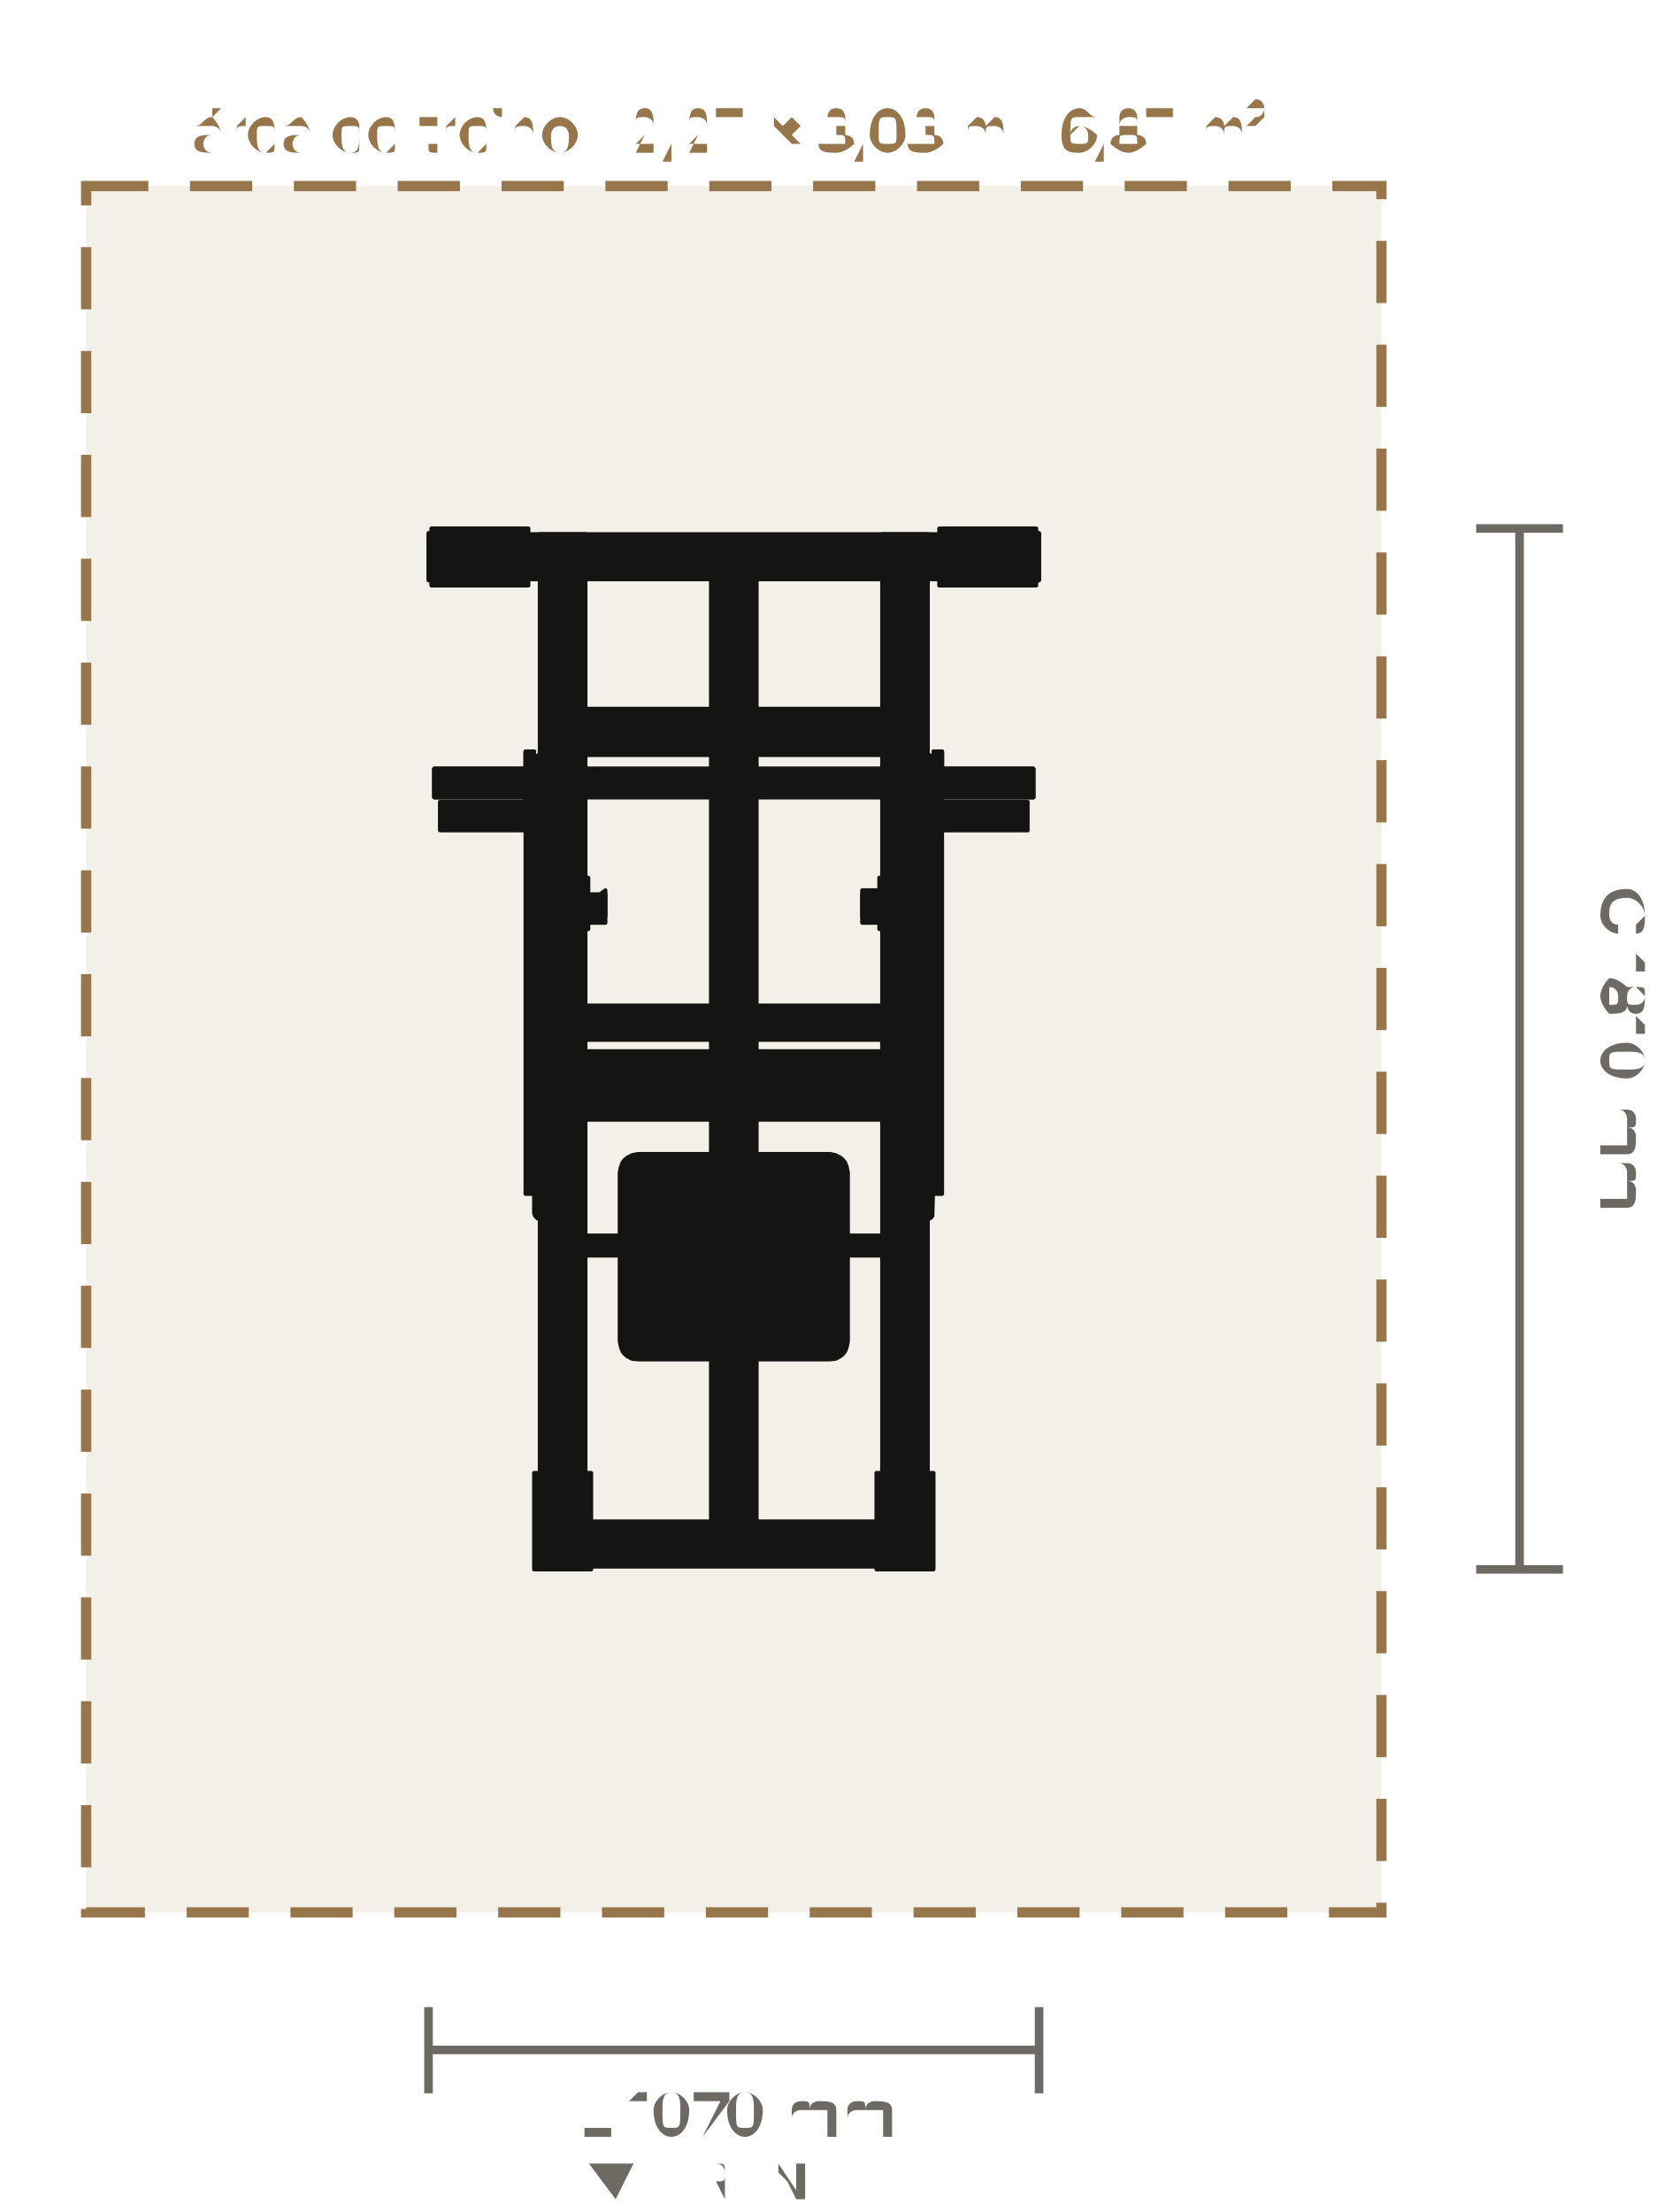
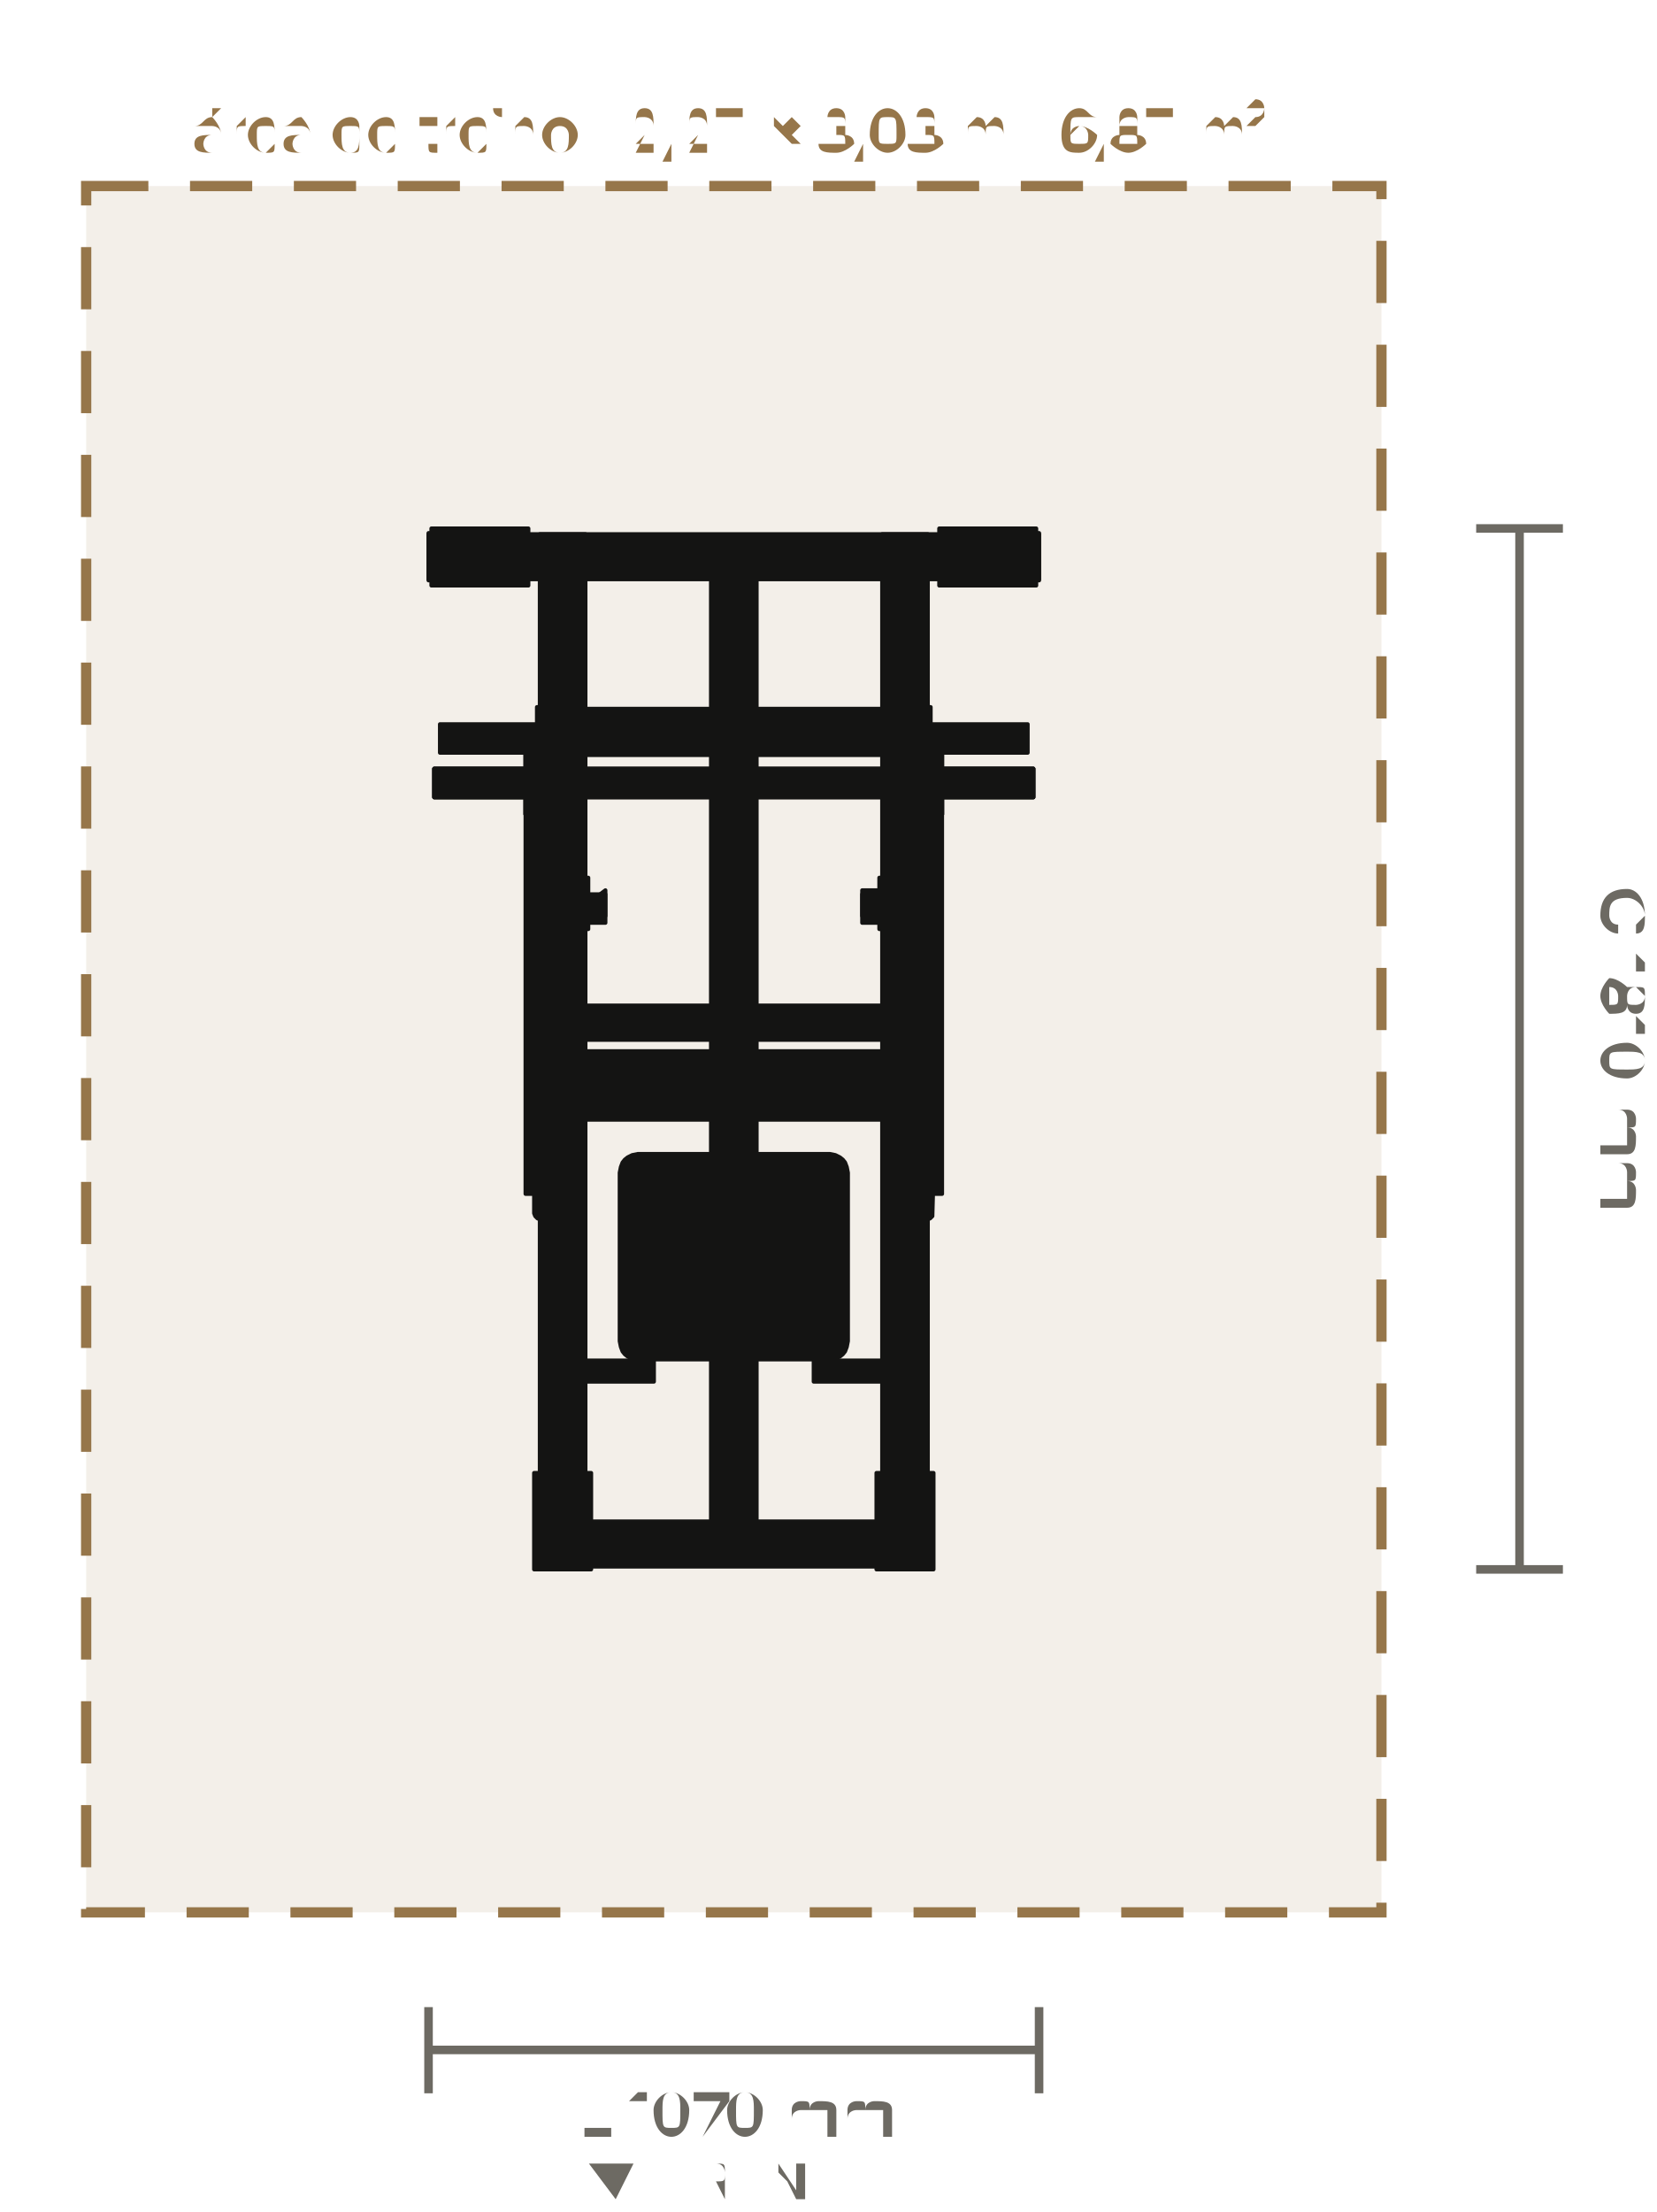
<svg xmlns="http://www.w3.org/2000/svg" viewBox="-1.286 -1.838 2.903 3.876" role="img" aria-label="Planta do Puxada Alta (LD-A015): 1070 × 1825 mm, com 60 cm de área de treino em volta" data-equipment="LD-A015" data-unit="m">
  <rect class="eq-zone" x="-1.135" y="-1.512" width="2.27" height="3.025" style="fill:#96764a;fill-opacity:.12;stroke:#96764a;stroke-width:0.018;stroke-dasharray:0.109 0.073" />
  <text class="eq-zone-label" x="0" y="-1.567" style="font-family:Barlow,Inter,Arial,sans-serif;font-size:0.103px;fill:#96764a;text-anchor:middle">área de treino · 2,27 × 3,03 m · 6,87 m²</text>
  <g class="eq-parts">
    <polygon class="eq-part" points="-0.34,-0.902 -0.26,-0.902 -0.26,0.907 -0.34,0.907" style="fill:#141413;stroke:#141413;stroke-width:0.007;stroke-linejoin:round" />
    <polygon class="eq-part" points="-0.53,-0.912 -0.36,-0.912 -0.36,-0.812 -0.53,-0.812" style="fill:#141413;stroke:#141413;stroke-width:0.007;stroke-linejoin:round" />
    <polygon class="eq-part" points="-0.511,-0.863 -0.511,-0.865 -0.509,-0.868 -0.508,-0.87 -0.505,-0.872 -0.503,-0.873 -0.5,-0.874 -0.497,-0.873 -0.494,-0.872 -0.492,-0.87 -0.49,-0.868 -0.489,-0.865 -0.489,-0.863 -0.489,-0.86 -0.49,-0.857 -0.492,-0.855 -0.494,-0.853 -0.497,-0.852 -0.5,-0.852 -0.503,-0.852 -0.505,-0.853 -0.508,-0.855 -0.509,-0.857 -0.511,-0.86" style="fill:#141413;stroke:#141413;stroke-width:0.007;stroke-linejoin:round" />
    <polygon class="eq-part" points="-0.401,-0.863 -0.401,-0.865 -0.4,-0.868 -0.398,-0.87 -0.396,-0.872 -0.393,-0.873 -0.39,-0.874 -0.387,-0.873 -0.385,-0.872 -0.382,-0.87 -0.381,-0.868 -0.379,-0.865 -0.379,-0.863 -0.379,-0.86 -0.381,-0.857 -0.382,-0.855 -0.385,-0.853 -0.387,-0.852 -0.39,-0.852 -0.393,-0.852 -0.396,-0.853 -0.398,-0.855 -0.4,-0.857 -0.401,-0.86" style="fill:#141413;stroke:#141413;stroke-width:0.007;stroke-linejoin:round" />
    <polygon class="eq-part" points="-0.35,0.743 -0.25,0.743 -0.25,0.912 -0.35,0.912" style="fill:#141413;stroke:#141413;stroke-width:0.007;stroke-linejoin:round" />
    <polygon class="eq-part" points="-0.311,0.772 -0.311,0.77 -0.309,0.767 -0.308,0.765 -0.305,0.763 -0.303,0.762 -0.3,0.761 -0.297,0.762 -0.294,0.763 -0.292,0.765 -0.29,0.767 -0.289,0.77 -0.289,0.772 -0.289,0.775 -0.29,0.778 -0.292,0.78 -0.294,0.782 -0.297,0.783 -0.3,0.783 -0.303,0.783 -0.305,0.782 -0.308,0.78 -0.309,0.778 -0.311,0.775" style="fill:#141413;stroke:#141413;stroke-width:0.007;stroke-linejoin:round" />
    <polygon class="eq-part" points="-0.311,0.882 -0.311,0.88 -0.309,0.877 -0.308,0.875 -0.305,0.873 -0.303,0.872 -0.3,0.872 -0.297,0.872 -0.294,0.873 -0.292,0.875 -0.29,0.877 -0.289,0.88 -0.289,0.882 -0.289,0.885 -0.29,0.888 -0.292,0.89 -0.294,0.892 -0.297,0.893 -0.3,0.893 -0.303,0.893 -0.305,0.892 -0.308,0.89 -0.309,0.888 -0.311,0.885" style="fill:#141413;stroke:#141413;stroke-width:0.007;stroke-linejoin:round" />
    <polygon class="eq-part" points="-0.535,-0.904 -0.523,-0.904 -0.523,-0.821 -0.535,-0.821" style="fill:#141413;stroke:#141413;stroke-width:0.007;stroke-linejoin:round" />
    <polygon class="eq-part" points="-0.342,0.895 -0.258,0.895 -0.258,0.907 -0.342,0.907" style="fill:#141413;stroke:#141413;stroke-width:0.007;stroke-linejoin:round" />
    <polygon class="eq-part" points="0.26,-0.902 0.34,-0.902 0.34,0.907 0.26,0.907" style="fill:#141413;stroke:#141413;stroke-width:0.007;stroke-linejoin:round" />
    <polygon class="eq-part" points="0.36,-0.912 0.53,-0.912 0.53,-0.812 0.36,-0.812" style="fill:#141413;stroke:#141413;stroke-width:0.007;stroke-linejoin:round" />
    <polygon class="eq-part" points="0.379,-0.863 0.379,-0.865 0.381,-0.868 0.382,-0.87 0.385,-0.872 0.387,-0.873 0.39,-0.874 0.393,-0.873 0.396,-0.872 0.398,-0.87 0.4,-0.868 0.401,-0.865 0.401,-0.863 0.401,-0.86 0.4,-0.857 0.398,-0.855 0.396,-0.853 0.393,-0.852 0.39,-0.852 0.387,-0.852 0.385,-0.853 0.382,-0.855 0.381,-0.857 0.379,-0.86" style="fill:#141413;stroke:#141413;stroke-width:0.007;stroke-linejoin:round" />
    <polygon class="eq-part" points="0.489,-0.863 0.489,-0.865 0.49,-0.868 0.492,-0.87 0.494,-0.872 0.497,-0.873 0.5,-0.874 0.503,-0.873 0.505,-0.872 0.508,-0.87 0.509,-0.868 0.511,-0.865 0.511,-0.863 0.511,-0.86 0.509,-0.857 0.508,-0.855 0.505,-0.853 0.503,-0.852 0.5,-0.852 0.497,-0.852 0.494,-0.853 0.492,-0.855 0.49,-0.857 0.489,-0.86" style="fill:#141413;stroke:#141413;stroke-width:0.007;stroke-linejoin:round" />
    <polygon class="eq-part" points="0.25,0.743 0.35,0.743 0.35,0.912 0.25,0.912" style="fill:#141413;stroke:#141413;stroke-width:0.007;stroke-linejoin:round" />
    <polygon class="eq-part" points="0.289,0.772 0.289,0.77 0.29,0.767 0.292,0.765 0.294,0.763 0.297,0.762 0.3,0.761 0.303,0.762 0.305,0.763 0.308,0.765 0.309,0.767 0.311,0.77 0.311,0.772 0.311,0.775 0.309,0.778 0.308,0.78 0.305,0.782 0.303,0.783 0.3,0.783 0.297,0.783 0.294,0.782 0.292,0.78 0.29,0.778 0.289,0.775" style="fill:#141413;stroke:#141413;stroke-width:0.007;stroke-linejoin:round" />
    <polygon class="eq-part" points="0.289,0.882 0.289,0.88 0.29,0.877 0.292,0.875 0.294,0.873 0.297,0.872 0.3,0.872 0.303,0.872 0.305,0.873 0.308,0.875 0.309,0.877 0.311,0.88 0.311,0.882 0.311,0.885 0.309,0.888 0.308,0.89 0.305,0.892 0.303,0.893 0.3,0.893 0.297,0.893 0.294,0.892 0.292,0.89 0.29,0.888 0.289,0.885" style="fill:#141413;stroke:#141413;stroke-width:0.007;stroke-linejoin:round" />
    <polygon class="eq-part" points="0.523,-0.904 0.535,-0.904 0.535,-0.821 0.523,-0.821" style="fill:#141413;stroke:#141413;stroke-width:0.007;stroke-linejoin:round" />
    <polygon class="eq-part" points="0.258,0.895 0.342,0.895 0.342,0.907 0.258,0.907" style="fill:#141413;stroke:#141413;stroke-width:0.007;stroke-linejoin:round" />
    <polygon class="eq-part" points="-0.535,-0.902 0.535,-0.902 0.535,-0.823 -0.535,-0.823" style="fill:#141413;stroke:#141413;stroke-width:0.007;stroke-linejoin:round" />
    <polygon class="eq-part" points="-0.3,0.828 0.3,0.828 0.3,0.907 -0.3,0.907" style="fill:#141413;stroke:#141413;stroke-width:0.007;stroke-linejoin:round" />
    <polygon class="eq-part" points="-0.04,-0.863 0.04,-0.863 0.04,0.868 -0.04,0.868" style="fill:#141413;stroke:#141413;stroke-width:0.007;stroke-linejoin:round" />
    <polygon class="eq-part" points="-0.035,0.342 -0.035,0.338 -0.033,0.336 -0.032,0.333 -0.029,0.331 -0.026,0.33 -0.023,0.33 0.023,0.33 0.026,0.33 0.029,0.331 0.032,0.333 0.033,0.336 0.035,0.338 0.035,0.342 0.035,0.388 0.035,0.391 0.033,0.394 0.032,0.396 0.029,0.398 0.026,0.399 0.023,0.4 -0.023,0.4 -0.026,0.399 -0.029,0.398 -0.032,0.396 -0.033,0.394 -0.035,0.391 -0.035,0.388" style="fill:#141413;stroke:#141413;stroke-width:0.007;stroke-linejoin:round" />
    <polygon class="eq-part" points="-0.047,0.387 -0.047,0.342 -0.035,0.342 -0.035,0.387" style="fill:#141413;stroke:#141413;stroke-width:0.007;stroke-linejoin:round" />
    <polygon class="eq-part" points="-0.117,0.364 -0.117,0.363 -0.117,0.361 -0.117,0.36 -0.116,0.358 -0.116,0.358 -0.115,0.357 -0.035,0.357 -0.034,0.358 -0.034,0.358 -0.033,0.36 -0.033,0.361 -0.033,0.363 -0.033,0.364 -0.033,0.366 -0.033,0.368 -0.033,0.369 -0.034,0.371 -0.034,0.371 -0.035,0.371 -0.115,0.371 -0.116,0.371 -0.116,0.371 -0.117,0.369 -0.117,0.368 -0.117,0.366" style="fill:#141413;stroke:#141413;stroke-width:0.007;stroke-linejoin:round" />
    <polygon class="eq-part" points="-0.2,0.512 -0.2,0.217 -0.198,0.207 -0.195,0.199 -0.191,0.194 -0.186,0.19 -0.178,0.186 -0.168,0.184 0.168,0.184 0.178,0.186 0.186,0.19 0.191,0.194 0.195,0.199 0.198,0.207 0.2,0.217 0.2,0.512 0.198,0.522 0.195,0.53 0.191,0.535 0.186,0.539 0.178,0.543 0.168,0.544 -0.168,0.544 -0.178,0.543 -0.186,0.539 -0.191,0.535 -0.195,0.53 -0.198,0.522" style="fill:#141413;stroke:#141413;stroke-width:0.007;stroke-linejoin:round" />
    <polygon class="eq-part" points="-0.035,0.022 -0.035,0.007 -0.035,-0.042 -0.033,-0.044 -0.032,-0.047 -0.029,-0.049 -0.026,-0.05 -0.023,-0.05 0.023,-0.05 0.026,-0.05 0.029,-0.049 0.032,-0.047 0.033,-0.044 0.035,-0.042 0.035,-0.038 0.035,0.007 0.035,0.022 0.035,0.07 0.033,0.073 0.032,0.076 0.029,0.078 0.026,0.079 0.023,0.079 -0.023,0.079 -0.026,0.079 -0.029,0.078 -0.032,0.076 -0.033,0.073 -0.035,0.07 -0.035,0.067" style="fill:#141413;stroke:#141413;stroke-width:0.007;stroke-linejoin:round" />
    <polygon class="eq-part" points="-0.3,0.004 0.3,0.004 0.3,0.124 -0.3,0.124" style="fill:#141413;stroke:#141413;stroke-width:0.007;stroke-linejoin:round" />
    <polygon class="eq-part" points="-0.345,-0.3 -0.255,-0.3 -0.255,-0.21 -0.345,-0.21" style="fill:#141413;stroke:#141413;stroke-width:0.007;stroke-linejoin:round" />
-     <polygon class="eq-part" points="-0.33,0.036 -0.33,-0.253 -0.328,-0.259 -0.324,-0.26 -0.318,-0.26 -0.282,-0.26 -0.276,-0.26 -0.272,-0.259 -0.27,-0.258 -0.27,-0.253 -0.27,0.036 -0.272,0.36 -0.276,0.363 -0.282,0.364 -0.318,0.364 -0.324,0.363 -0.328,0.36 -0.33,0.356" style="fill:#141413;stroke:#141413;stroke-width:0.007;stroke-linejoin:round" />
-     <polygon class="eq-part" points="-0.3,0.327 -0.14,0.327 -0.14,0.362 -0.3,0.362" style="fill:#141413;stroke:#141413;stroke-width:0.007;stroke-linejoin:round" />
-     <polygon class="eq-part" points="-0.33,-0.411 -0.33,-0.412 -0.328,-0.412 -0.327,-0.412 -0.324,-0.413 -0.321,-0.413 -0.318,-0.413 -0.282,-0.413 -0.279,-0.413 -0.276,-0.413 -0.274,-0.412 -0.272,-0.412 -0.27,-0.412 -0.27,-0.411 -0.27,-0.253 -0.27,-0.252 -0.272,-0.252 -0.274,-0.251 -0.276,-0.251 -0.279,-0.251 -0.282,-0.251 -0.318,-0.251 -0.321,-0.251 -0.324,-0.251 -0.327,-0.251 -0.328,-0.252 -0.33,-0.252 -0.33,-0.253" style="fill:#141413;stroke:#141413;stroke-width:0.007;stroke-linejoin:round" />
-     <polygon class="eq-part" points="-0.345,-0.463 -0.33,-0.463 -0.33,-0.353 -0.345,-0.353" style="fill:#141413;stroke:#141413;stroke-width:0.007;stroke-linejoin:round" />
-     <polygon class="eq-part" points="-0.515,-0.433 -0.345,-0.433 -0.345,-0.383 -0.515,-0.383" style="fill:#141413;stroke:#141413;stroke-width:0.007;stroke-linejoin:round" />
+     <polygon class="eq-part" points="-0.33,0.553 -0.33,-0.255 -0.328,-0.257 -0.324,-0.257 -0.318,-0.257 -0.282,-0.257 -0.276,-0.257 -0.272,-0.257 -0.27,-0.256 -0.27,-0.255 -0.27,0.553 -0.272,0.58 -0.276,0.583 -0.282,0.584 -0.318,0.584 -0.324,0.583 -0.328,0.58 -0.33,0.576" style="fill:#141413;stroke:#141413;stroke-width:0.007;stroke-linejoin:round" />
+     <polygon class="eq-part" points="-0.3,0.546 -0.14,0.546 -0.14,0.583 -0.3,0.583" style="fill:#141413;stroke:#141413;stroke-width:0.007;stroke-linejoin:round" />
+     <polygon class="eq-part" points="-0.33,-0.545 -0.33,-0.545 -0.328,-0.546 -0.327,-0.546 -0.324,-0.546 -0.321,-0.546 -0.318,-0.546 -0.282,-0.546 -0.279,-0.546 -0.276,-0.546 -0.274,-0.546 -0.272,-0.546 -0.27,-0.545 -0.27,-0.545 -0.27,-0.255 -0.27,-0.254 -0.272,-0.254 -0.274,-0.254 -0.276,-0.254 -0.279,-0.254 -0.282,-0.254 -0.318,-0.254 -0.321,-0.254 -0.324,-0.254 -0.327,-0.254 -0.328,-0.254 -0.33,-0.254 -0.33,-0.255" style="fill:#141413;stroke:#141413;stroke-width:0.007;stroke-linejoin:round" />
+     <polygon class="eq-part" points="-0.345,-0.599 -0.33,-0.599 -0.33,-0.489 -0.345,-0.489" style="fill:#141413;stroke:#141413;stroke-width:0.007;stroke-linejoin:round" />
+     <polygon class="eq-part" points="-0.515,-0.569 -0.345,-0.569 -0.345,-0.519 -0.515,-0.519" style="fill:#141413;stroke:#141413;stroke-width:0.007;stroke-linejoin:round" />
    <polygon class="eq-part" points="0.255,-0.3 0.345,-0.3 0.345,-0.21 0.255,-0.21" style="fill:#141413;stroke:#141413;stroke-width:0.007;stroke-linejoin:round" />
-     <polygon class="eq-part" points="0.27,0.036 0.27,-0.253 0.272,-0.259 0.276,-0.26 0.282,-0.26 0.318,-0.26 0.324,-0.26 0.328,-0.259 0.33,-0.258 0.33,-0.253 0.33,0.036 0.328,0.36 0.324,0.363 0.318,0.364 0.282,0.364 0.276,0.363 0.272,0.36 0.27,0.356" style="fill:#141413;stroke:#141413;stroke-width:0.007;stroke-linejoin:round" />
-     <polygon class="eq-part" points="0.14,0.327 0.3,0.327 0.3,0.362 0.14,0.362" style="fill:#141413;stroke:#141413;stroke-width:0.007;stroke-linejoin:round" />
-     <polygon class="eq-part" points="0.27,-0.411 0.27,-0.412 0.272,-0.412 0.274,-0.412 0.276,-0.413 0.279,-0.413 0.282,-0.413 0.318,-0.413 0.321,-0.413 0.324,-0.413 0.327,-0.412 0.328,-0.412 0.33,-0.412 0.33,-0.411 0.33,-0.253 0.33,-0.252 0.328,-0.252 0.327,-0.251 0.324,-0.251 0.321,-0.251 0.318,-0.251 0.282,-0.251 0.279,-0.251 0.276,-0.251 0.274,-0.251 0.272,-0.252 0.27,-0.252 0.27,-0.253" style="fill:#141413;stroke:#141413;stroke-width:0.007;stroke-linejoin:round" />
-     <polygon class="eq-part" points="0.33,-0.463 0.345,-0.463 0.345,-0.353 0.33,-0.353" style="fill:#141413;stroke:#141413;stroke-width:0.007;stroke-linejoin:round" />
-     <polygon class="eq-part" points="0.345,-0.433 0.515,-0.433 0.515,-0.383 0.345,-0.383" style="fill:#141413;stroke:#141413;stroke-width:0.007;stroke-linejoin:round" />
+     <polygon class="eq-part" points="0.27,0.553 0.27,-0.255 0.272,-0.257 0.276,-0.257 0.282,-0.257 0.318,-0.257 0.324,-0.257 0.328,-0.257 0.33,-0.256 0.33,-0.255 0.33,0.553 0.328,0.58 0.324,0.583 0.318,0.584 0.282,0.584 0.276,0.583 0.272,0.58 0.27,0.576" style="fill:#141413;stroke:#141413;stroke-width:0.007;stroke-linejoin:round" />
+     <polygon class="eq-part" points="0.14,0.546 0.3,0.546 0.3,0.583 0.14,0.583" style="fill:#141413;stroke:#141413;stroke-width:0.007;stroke-linejoin:round" />
+     <polygon class="eq-part" points="0.27,-0.545 0.27,-0.545 0.272,-0.546 0.274,-0.546 0.276,-0.546 0.279,-0.546 0.282,-0.546 0.318,-0.546 0.321,-0.546 0.324,-0.546 0.327,-0.546 0.328,-0.546 0.33,-0.545 0.33,-0.545 0.33,-0.255 0.33,-0.254 0.328,-0.254 0.327,-0.254 0.324,-0.254 0.321,-0.254 0.318,-0.254 0.282,-0.254 0.279,-0.254 0.276,-0.254 0.274,-0.254 0.272,-0.254 0.27,-0.254 0.27,-0.255" style="fill:#141413;stroke:#141413;stroke-width:0.007;stroke-linejoin:round" />
+     <polygon class="eq-part" points="0.33,-0.599 0.345,-0.599 0.345,-0.489 0.33,-0.489" style="fill:#141413;stroke:#141413;stroke-width:0.007;stroke-linejoin:round" />
+     <polygon class="eq-part" points="0.345,-0.569 0.515,-0.569 0.515,-0.519 0.345,-0.519" style="fill:#141413;stroke:#141413;stroke-width:0.007;stroke-linejoin:round" />
    <polygon class="eq-part" points="-0.35,-0.504 -0.35,-0.507 -0.348,-0.51 -0.346,-0.512 -0.344,-0.514 -0.341,-0.516 -0.338,-0.516 -0.312,-0.516 -0.309,-0.516 -0.306,-0.514 -0.303,-0.512 -0.302,-0.51 -0.3,-0.507 -0.3,-0.504 -0.3,-0.428 -0.3,-0.425 -0.302,-0.422 -0.303,-0.419 -0.306,-0.418 -0.309,-0.416 -0.312,-0.416 -0.338,-0.416 -0.341,-0.416 -0.344,-0.418 -0.346,-0.419 -0.348,-0.422 -0.35,-0.425 -0.35,-0.428" style="fill:#141413;stroke:#141413;stroke-width:0.007;stroke-linejoin:round" />
    <polygon class="eq-part" points="-0.35,0.22 -0.35,-0.009 -0.348,-0.246 -0.344,-0.25 -0.338,-0.252 -0.312,-0.252 -0.306,-0.25 -0.302,-0.246 -0.3,-0.24 -0.3,-0.009 -0.3,0.22 -0.302,0.293 -0.306,0.297 -0.312,0.299 -0.338,0.299 -0.344,0.297 -0.348,0.293 -0.35,0.288" style="fill:#141413;stroke:#141413;stroke-width:0.007;stroke-linejoin:round" />
    <polygon class="eq-part" points="-0.35,-0.466 -0.3,-0.466 -0.3,-0.046 -0.35,-0.046" style="fill:#141413;stroke:#141413;stroke-width:0.007;stroke-linejoin:round" />
    <polygon class="eq-part" points="-0.35,-0.028 -0.35,-0.466 -0.3,-0.466 -0.3,-0.028" style="fill:#141413;stroke:#141413;stroke-width:0.007;stroke-linejoin:round" />
    <polygon class="eq-part" points="-0.35,-0.466 -0.3,-0.466 -0.3,-0.148 -0.35,-0.148" style="fill:#141413;stroke:#141413;stroke-width:0.007;stroke-linejoin:round" />
    <polygon class="eq-part" points="-0.365,0.254 -0.365,-0.466 -0.285,-0.466 -0.285,0.254" style="fill:#141413;stroke:#141413;stroke-width:0.007;stroke-linejoin:round" />
    <polygon class="eq-part" points="-0.365,-0.521 -0.35,-0.521 -0.35,-0.411 -0.365,-0.411" style="fill:#141413;stroke:#141413;stroke-width:0.007;stroke-linejoin:round" />
    <polygon class="eq-part" points="-0.525,-0.491 -0.365,-0.491 -0.365,-0.441 -0.525,-0.441" style="fill:#141413;stroke:#141413;stroke-width:0.007;stroke-linejoin:round" />
    <polygon class="eq-part" points="-0.365,-0.521 -0.35,-0.521 -0.35,-0.411 -0.365,-0.411" style="fill:#141413;stroke:#141413;stroke-width:0.007;stroke-linejoin:round" />
    <polygon class="eq-part" points="-0.525,-0.491 -0.365,-0.491 -0.365,-0.441 -0.525,-0.441" style="fill:#141413;stroke:#141413;stroke-width:0.007;stroke-linejoin:round" />
    <polygon class="eq-part" points="-0.365,-0.521 -0.35,-0.521 -0.35,-0.411 -0.365,-0.411" style="fill:#141413;stroke:#141413;stroke-width:0.007;stroke-linejoin:round" />
    <polygon class="eq-part" points="-0.525,-0.491 -0.365,-0.491 -0.365,-0.441 -0.525,-0.441" style="fill:#141413;stroke:#141413;stroke-width:0.007;stroke-linejoin:round" />
    <polygon class="eq-part" points="-0.325,-0.271 -0.225,-0.271 -0.225,-0.221 -0.325,-0.221" style="fill:#141413;stroke:#141413;stroke-width:0.007;stroke-linejoin:round" />
    <polygon class="eq-part" points="0.3,-0.504 0.3,-0.507 0.302,-0.51 0.303,-0.512 0.306,-0.514 0.309,-0.516 0.312,-0.516 0.338,-0.516 0.341,-0.516 0.344,-0.514 0.346,-0.512 0.348,-0.51 0.35,-0.507 0.35,-0.504 0.35,-0.428 0.35,-0.425 0.348,-0.422 0.346,-0.419 0.344,-0.418 0.341,-0.416 0.338,-0.416 0.312,-0.416 0.309,-0.416 0.306,-0.418 0.303,-0.419 0.302,-0.422 0.3,-0.425 0.3,-0.428" style="fill:#141413;stroke:#141413;stroke-width:0.007;stroke-linejoin:round" />
    <polygon class="eq-part" points="0.3,0.22 0.3,-0.009 0.302,-0.246 0.306,-0.25 0.312,-0.252 0.338,-0.252 0.344,-0.25 0.348,-0.246 0.35,-0.24 0.35,-0.009 0.35,0.22 0.348,0.293 0.344,0.297 0.338,0.299 0.312,0.299 0.306,0.297 0.302,0.293 0.3,0.288" style="fill:#141413;stroke:#141413;stroke-width:0.007;stroke-linejoin:round" />
    <polygon class="eq-part" points="0.3,-0.466 0.35,-0.466 0.35,-0.046 0.3,-0.046" style="fill:#141413;stroke:#141413;stroke-width:0.007;stroke-linejoin:round" />
    <polygon class="eq-part" points="0.3,-0.028 0.3,-0.466 0.35,-0.466 0.35,-0.028" style="fill:#141413;stroke:#141413;stroke-width:0.007;stroke-linejoin:round" />
    <polygon class="eq-part" points="0.3,-0.466 0.35,-0.466 0.35,-0.148 0.3,-0.148" style="fill:#141413;stroke:#141413;stroke-width:0.007;stroke-linejoin:round" />
    <polygon class="eq-part" points="0.285,0.254 0.285,-0.466 0.365,-0.466 0.365,0.254" style="fill:#141413;stroke:#141413;stroke-width:0.007;stroke-linejoin:round" />
    <polygon class="eq-part" points="0.35,-0.521 0.365,-0.521 0.365,-0.411 0.35,-0.411" style="fill:#141413;stroke:#141413;stroke-width:0.007;stroke-linejoin:round" />
    <polygon class="eq-part" points="0.365,-0.491 0.525,-0.491 0.525,-0.441 0.365,-0.441" style="fill:#141413;stroke:#141413;stroke-width:0.007;stroke-linejoin:round" />
    <polygon class="eq-part" points="0.35,-0.521 0.365,-0.521 0.365,-0.411 0.35,-0.411" style="fill:#141413;stroke:#141413;stroke-width:0.007;stroke-linejoin:round" />
    <polygon class="eq-part" points="0.365,-0.491 0.525,-0.491 0.525,-0.441 0.365,-0.441" style="fill:#141413;stroke:#141413;stroke-width:0.007;stroke-linejoin:round" />
    <polygon class="eq-part" points="0.35,-0.521 0.365,-0.521 0.365,-0.411 0.35,-0.411" style="fill:#141413;stroke:#141413;stroke-width:0.007;stroke-linejoin:round" />
    <polygon class="eq-part" points="0.365,-0.491 0.525,-0.491 0.525,-0.441 0.365,-0.441" style="fill:#141413;stroke:#141413;stroke-width:0.007;stroke-linejoin:round" />
    <polygon class="eq-part" points="0.225,-0.271 0.325,-0.271 0.325,-0.221 0.225,-0.221" style="fill:#141413;stroke:#141413;stroke-width:0.007;stroke-linejoin:round" />
    <polygon class="eq-part" points="-0.325,-0.076 0.325,-0.076 0.325,-0.016 -0.325,-0.016" style="fill:#141413;stroke:#141413;stroke-width:0.007;stroke-linejoin:round" />
    <polygon class="eq-part" points="-0.325,-0.491 0.325,-0.491 0.325,-0.441 -0.325,-0.441" style="fill:#141413;stroke:#141413;stroke-width:0.007;stroke-linejoin:round" />
    <polygon class="eq-part" points="-0.325,-0.491 0.325,-0.491 0.325,-0.441 -0.325,-0.441" style="fill:#141413;stroke:#141413;stroke-width:0.007;stroke-linejoin:round" />
    <polygon class="eq-part" points="-0.27,-0.24 -0.27,-0.244 -0.225,-0.278 -0.225,-0.233 -0.27,-0.233" style="fill:#141413;stroke:#141413;stroke-width:0.007;stroke-linejoin:round" />
    <polygon class="eq-part" points="0.225,-0.278 0.27,-0.278 0.27,-0.244 0.27,-0.24 0.225,-0.233" style="fill:#141413;stroke:#141413;stroke-width:0.007;stroke-linejoin:round" />
    <polygon class="eq-part" points="-0.3,-0.596 0.3,-0.596 0.3,-0.515 -0.3,-0.515" style="fill:#141413;stroke:#141413;stroke-width:0.007;stroke-linejoin:round" />
    <polygon class="eq-part" points="-0.277,-0.635 -0.265,-0.635 -0.265,-0.475 -0.277,-0.475" style="fill:#141413;stroke:#141413;stroke-width:0.007;stroke-linejoin:round" />
    <polygon class="eq-part" points="-0.285,-0.516 -0.277,-0.516 -0.277,-0.494 -0.285,-0.494" style="fill:#141413;stroke:#141413;stroke-width:0.007;stroke-linejoin:round" />
    <polygon class="eq-part" points="-0.285,-0.617 -0.277,-0.617 -0.277,-0.595 -0.285,-0.595" style="fill:#141413;stroke:#141413;stroke-width:0.007;stroke-linejoin:round" />
    <polygon class="eq-part" points="0.265,-0.635 0.277,-0.635 0.277,-0.475 0.265,-0.475" style="fill:#141413;stroke:#141413;stroke-width:0.007;stroke-linejoin:round" />
    <polygon class="eq-part" points="0.277,-0.516 0.285,-0.516 0.285,-0.494 0.277,-0.494" style="fill:#141413;stroke:#141413;stroke-width:0.007;stroke-linejoin:round" />
    <polygon class="eq-part" points="0.277,-0.617 0.285,-0.617 0.285,-0.595 0.277,-0.595" style="fill:#141413;stroke:#141413;stroke-width:0.007;stroke-linejoin:round" />
  </g>
  <line class="eq-dim" x1="-0.535" y1="1.754" x2="0.535" y2="1.754" style="stroke:#6d6a63;stroke-width:0.015" />
  <line class="eq-dim" x1="-0.535" y1="1.679" x2="-0.535" y2="1.83" style="stroke:#6d6a63;stroke-width:0.015" />
  <line class="eq-dim" x1="0.535" y1="1.679" x2="0.535" y2="1.83" style="stroke:#6d6a63;stroke-width:0.015" />
  <text class="eq-text" x="0" y="1.907" style="font-family:Barlow,Inter,Arial,sans-serif;font-size:0.109px;fill:#6d6a63;text-anchor:middle">L 1070 mm</text>
  <line class="eq-dim" x1="1.377" y1="-0.912" x2="1.377" y2="0.912" style="stroke:#6d6a63;stroke-width:0.015" />
  <line class="eq-dim" x1="1.301" y1="-0.912" x2="1.453" y2="-0.912" style="stroke:#6d6a63;stroke-width:0.015" />
  <line class="eq-dim" x1="1.301" y1="0.912" x2="1.453" y2="0.912" style="stroke:#6d6a63;stroke-width:0.015" />
  <text class="eq-text" x="1.519" y="0" transform="rotate(90 1.5186 0)" style="font-family:Barlow,Inter,Arial,sans-serif;font-size:0.109px;fill:#6d6a63;text-anchor:middle">C 1810 mm</text>
  <text class="eq-text" x="0" y="2.016" style="font-family:Barlow,Inter,Arial,sans-serif;font-size:0.109px;fill:#6d6a63;text-anchor:middle;font-size:0.087px;letter-spacing:.1em">▼ FRENTE</text>
</svg>
